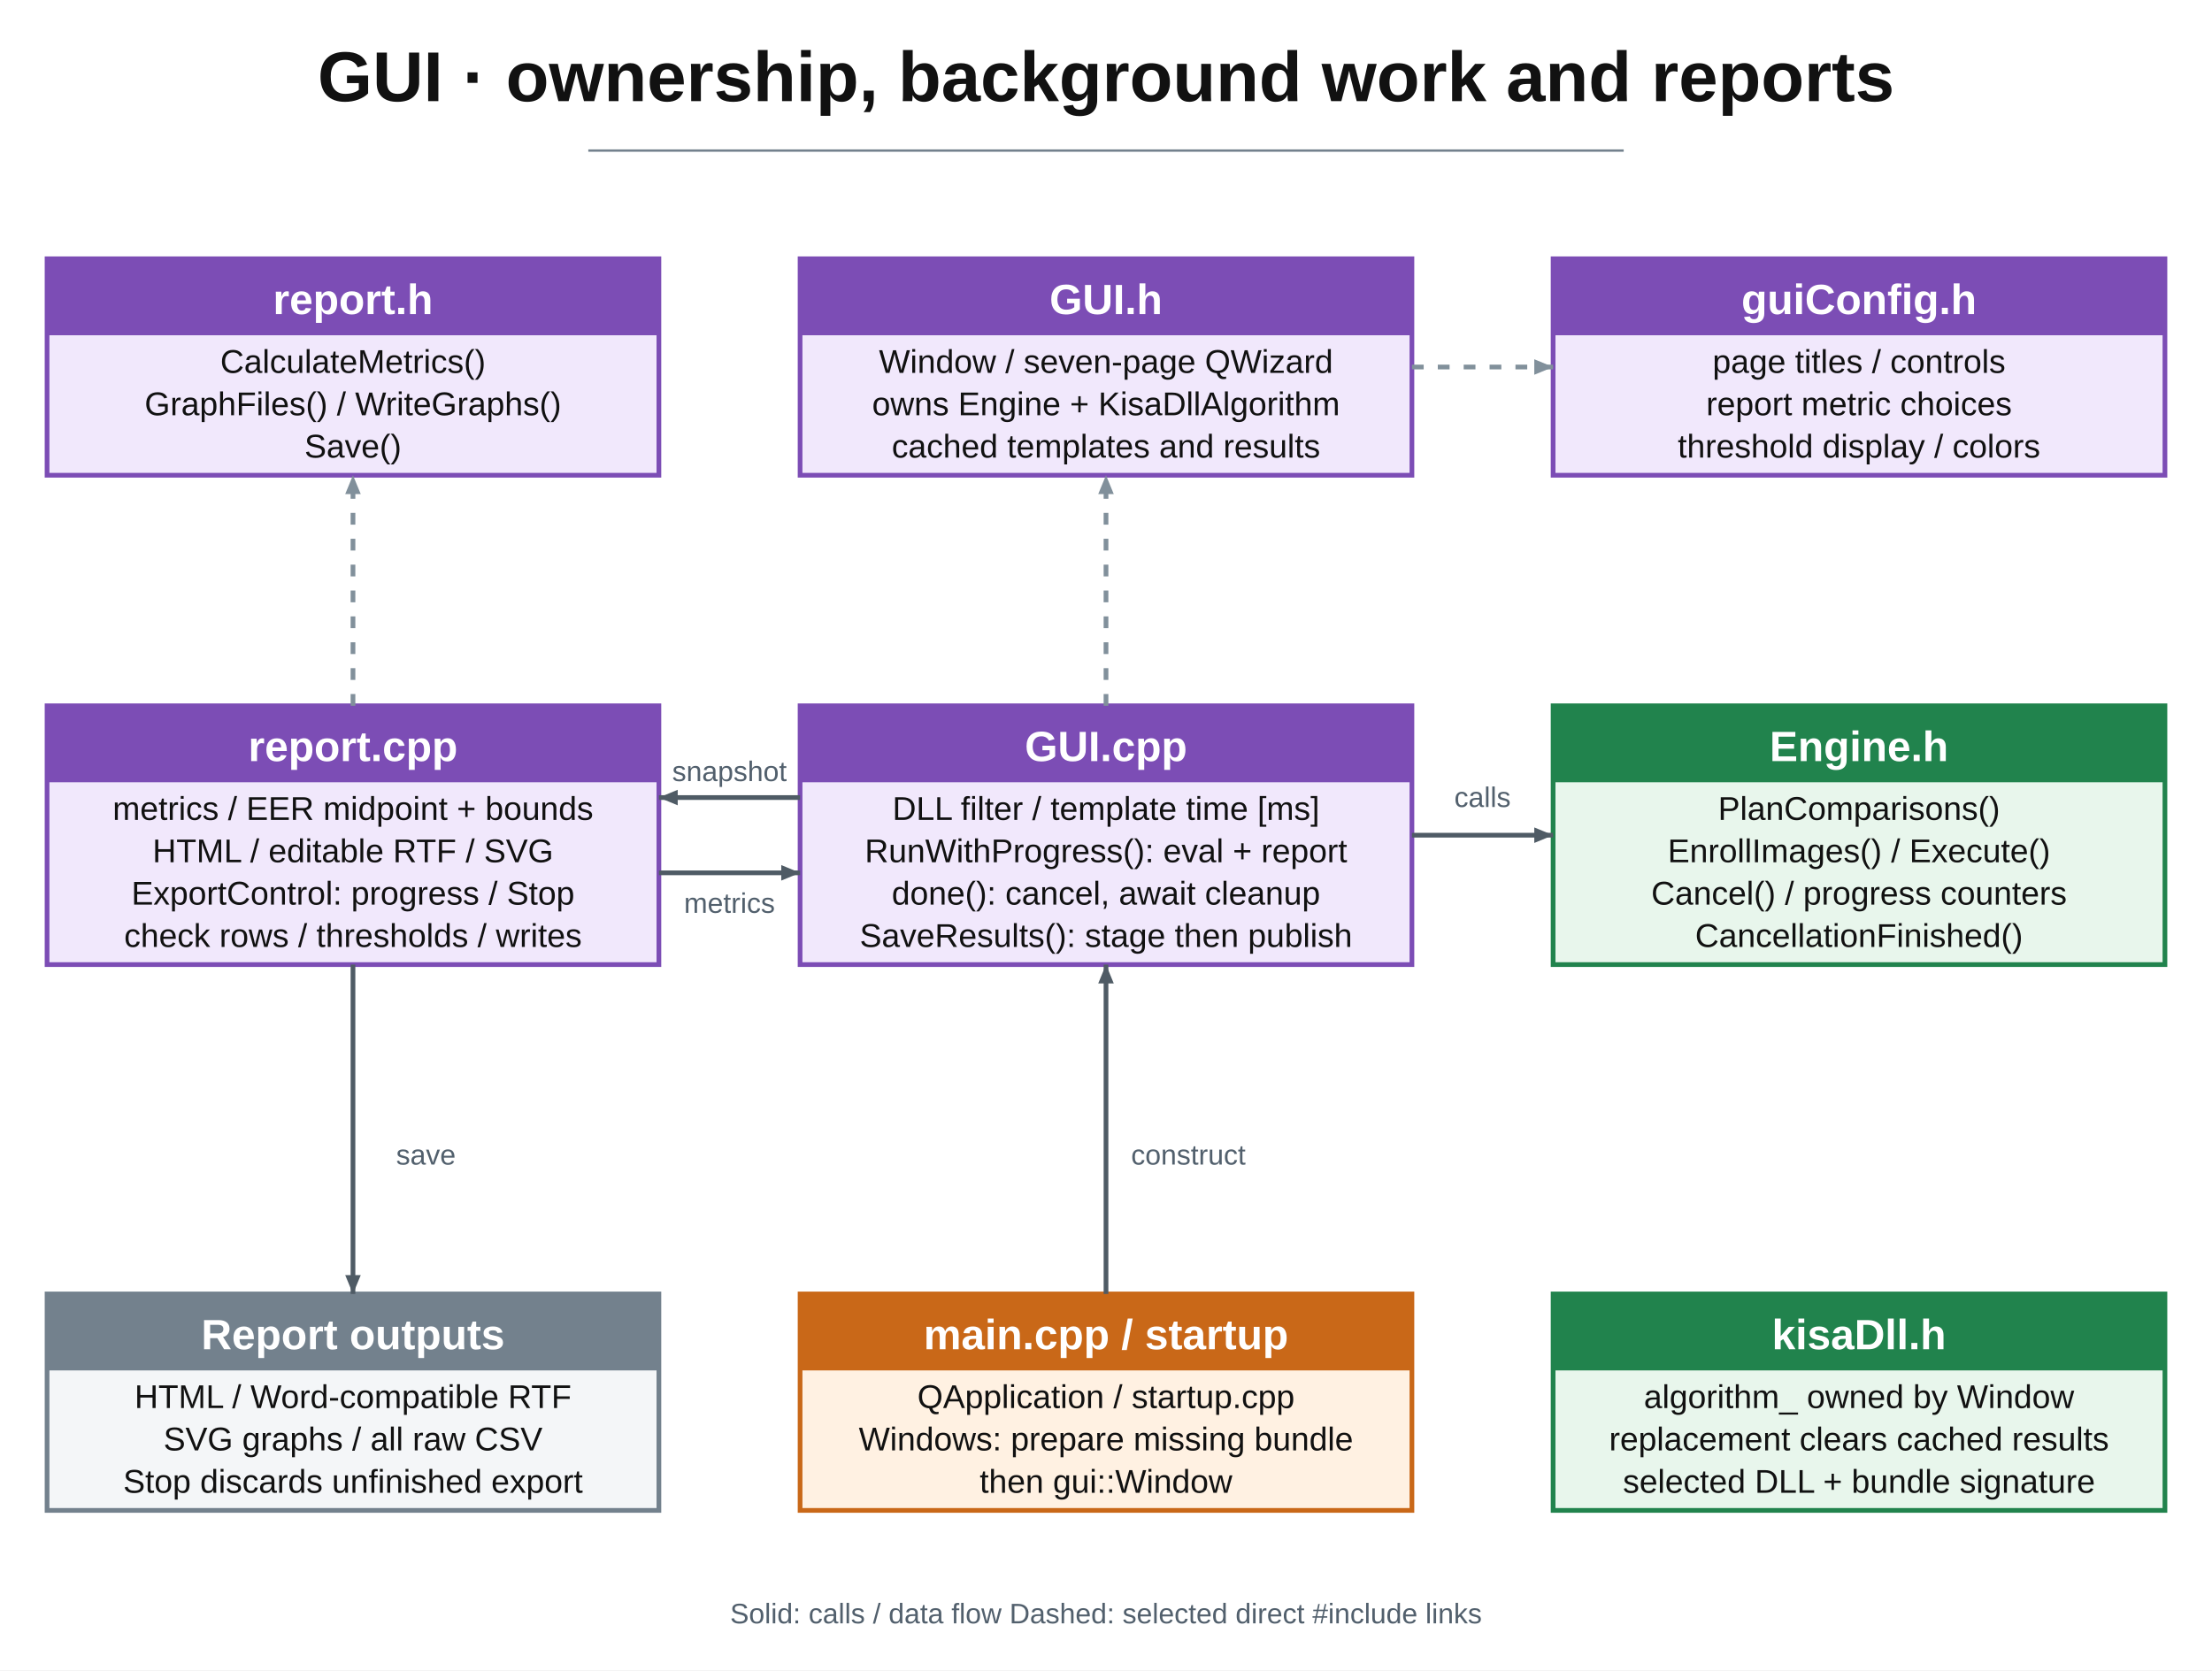
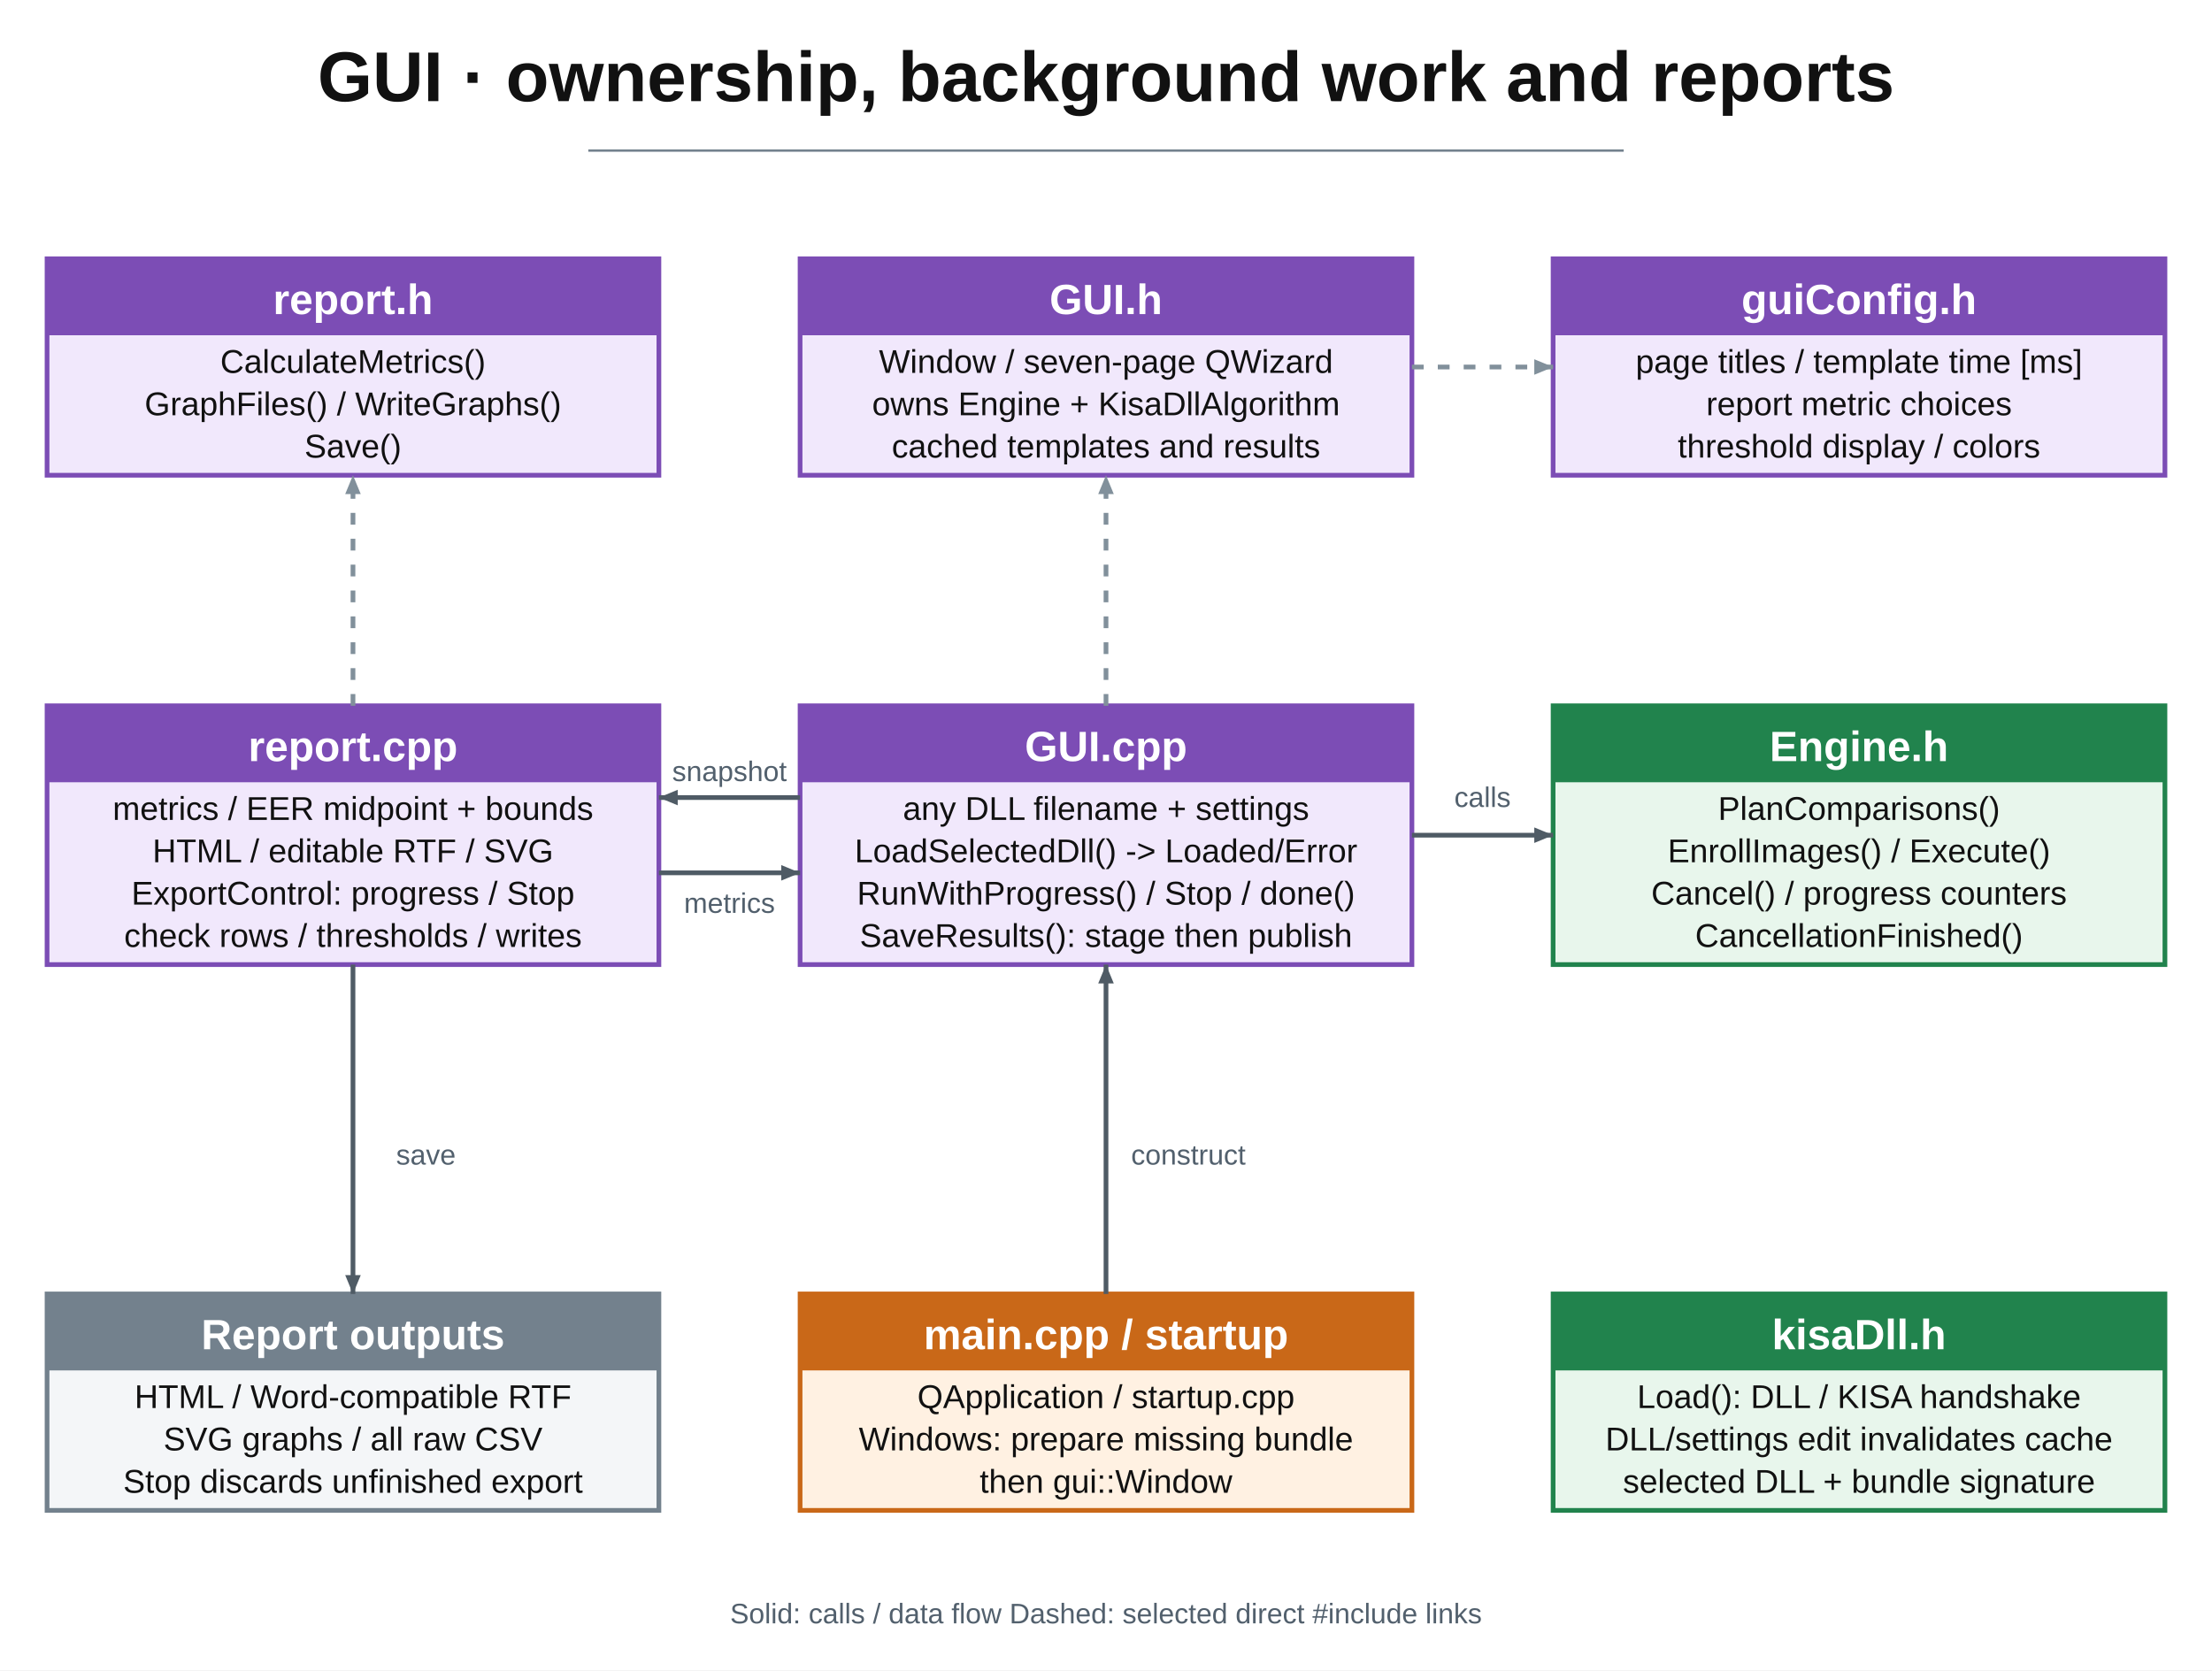
<svg xmlns="http://www.w3.org/2000/svg" width="297mm" height="224.33mm" viewBox="0 0 940 710" role="img">
  <rect width="940" height="710" fill="white" />
  <line x1="250" y1="64" x2="690" y2="64" stroke="#73818d" />
  <g data-node="reporth" data-source="src/GUI/report.h">
    <rect x="20" y="110" width="260" height="92" fill="#f1e8fc" stroke="#7c4db5" stroke-width="2" />
    <rect x="20" y="110" width="260" height="32.5" fill="#7c4db5" />
  </g>
  <g data-node="guih" data-source="src/GUI/GUI.h">
    <rect x="340" y="110" width="260" height="92" fill="#f1e8fc" stroke="#7c4db5" stroke-width="2" />
    <rect x="340" y="110" width="260" height="32.5" fill="#7c4db5" />
  </g>
  <g data-node="config" data-source="src/GUI/guiConfig.h">
    <rect x="660" y="110" width="260" height="92" fill="#f1e8fc" stroke="#7c4db5" stroke-width="2" />
    <rect x="660" y="110" width="260" height="32.5" fill="#7c4db5" />
  </g>
  <g data-node="report" data-source="src/GUI/report.cpp">
    <rect x="20" y="300" width="260" height="110" fill="#f1e8fc" stroke="#7c4db5" stroke-width="2" />
    <rect x="20" y="300" width="260" height="32.5" fill="#7c4db5" />
  </g>
  <g data-node="gui" data-source="src/GUI/GUI.cpp">
    <rect x="340" y="300" width="260" height="110" fill="#f1e8fc" stroke="#7c4db5" stroke-width="2" />
    <rect x="340" y="300" width="260" height="32.5" fill="#7c4db5" />
  </g>
  <g data-node="engine" data-source="src/Engine/Engine.h">
    <rect x="660" y="300" width="260" height="110" fill="#e8f6ec" stroke="#21834d" stroke-width="2" />
    <rect x="660" y="300" width="260" height="32.5" fill="#21834d" />
  </g>
  <g data-node="outputs" data-source="">
    <rect x="20" y="550" width="260" height="92" fill="#f4f6f8" stroke="#73818d" stroke-width="2" />
    <rect x="20" y="550" width="260" height="32.5" fill="#73818d" />
  </g>
  <g data-node="main" data-source="src/main.cpp;src/GUI/startup.cpp;src/GUI/startup.h;tools/setup_windows.ps1">
    <rect x="340" y="550" width="260" height="92" fill="#fff1e2" stroke="#c96818" stroke-width="2" />
    <rect x="340" y="550" width="260" height="32.5" fill="#c96818" />
  </g>
  <g data-node="backend" data-source="src/Engine/kisaDll.h">
    <rect x="660" y="550" width="260" height="92" fill="#e8f6ec" stroke="#21834d" stroke-width="2" />
    <rect x="660" y="550" width="260" height="32.5" fill="#21834d" />
  </g>
  <g data-from="report" data-to="reporth" data-relation="include">
    <polyline points="150.0,300 150.0,202" fill="none" stroke="#81909b" stroke-width="2" stroke-dasharray="5 6" />
    <polygon points="150.0,202 153.3,210.0 146.7,210.0" fill="#81909b" />
  </g>
  <g data-from="gui" data-to="guih" data-relation="include">
    <polyline points="470.0,300 470.0,202" fill="none" stroke="#81909b" stroke-width="2" stroke-dasharray="5 6" />
    <polygon points="470.0,202 473.3,210.0 466.7,210.0" fill="#81909b" />
  </g>
  <g data-from="guih" data-to="config" data-relation="include">
    <polyline points="600,156.0 660,156.0" fill="none" stroke="#81909b" stroke-width="2" stroke-dasharray="5 6" />
    <polygon points="660,156.0 652.0,159.3 652.0,152.7" fill="#81909b" />
  </g>
  <g data-from="gui" data-to="report" data-relation="flow">
    <polyline points="340,339.0 280,339.0" fill="none" stroke="#4f5b65" stroke-width="2" />
    <polygon points="280,339.0 288.0,335.7 288.0,342.3" fill="#4f5b65" />
  </g>
  <g data-from="report" data-to="gui" data-relation="flow">
    <polyline points="280,371.0 340,371.0" fill="none" stroke="#4f5b65" stroke-width="2" />
    <polygon points="340,371.0 332.0,374.3 332.0,367.7" fill="#4f5b65" />
  </g>
  <g data-from="gui" data-to="engine" data-relation="flow">
    <polyline points="600,355.0 660,355.0" fill="none" stroke="#4f5b65" stroke-width="2" />
    <polygon points="660,355.0 652.0,358.3 652.0,351.7" fill="#4f5b65" />
  </g>
  <g data-from="report" data-to="outputs" data-relation="flow">
    <polyline points="150.0,410 150.0,550" fill="none" stroke="#4f5b65" stroke-width="2" />
    <polygon points="150.0,550 146.7,542.0 153.3,542.0" fill="#4f5b65" />
  </g>
  <g data-from="main" data-to="gui" data-relation="flow">
    <polyline points="470.0,550 470.0,410" fill="none" stroke="#4f5b65" stroke-width="2" />
    <polygon points="470.0,410 473.3,418.0 466.7,418.0" fill="#4f5b65" />
  </g>
  <text x="470" y="43" font-family="Arial" font-size="30" font-weight="700" text-anchor="middle" fill="#111111">GUI · ownership, background work and reports</text>
  <text x="150.0" y="133.5" font-family="Arial" font-size="18" font-weight="700" text-anchor="middle" fill="#ffffff">report.h</text>
  <text x="150.0" y="158.5" font-family="Arial" font-size="14" font-weight="400" text-anchor="middle" fill="#111111">CalculateMetrics()</text>
  <text x="150.0" y="176.5" font-family="Arial" font-size="14" font-weight="400" text-anchor="middle" fill="#111111">GraphFiles() / WriteGraphs()</text>
  <text x="150.0" y="194.5" font-family="Arial" font-size="14" font-weight="400" text-anchor="middle" fill="#111111">Save()</text>
  <text x="470.0" y="133.5" font-family="Arial" font-size="18" font-weight="700" text-anchor="middle" fill="#ffffff">GUI.h</text>
  <text x="470.0" y="158.5" font-family="Arial" font-size="14" font-weight="400" text-anchor="middle" fill="#111111">Window / seven-page QWizard</text>
  <text x="470.0" y="176.5" font-family="Arial" font-size="14" font-weight="400" text-anchor="middle" fill="#111111">owns Engine + KisaDllAlgorithm</text>
  <text x="470.0" y="194.5" font-family="Arial" font-size="14" font-weight="400" text-anchor="middle" fill="#111111">cached templates and results</text>
  <text x="790.0" y="133.5" font-family="Arial" font-size="18" font-weight="700" text-anchor="middle" fill="#ffffff">guiConfig.h</text>
-   <text x="790.0" y="158.5" font-family="Arial" font-size="14" font-weight="400" text-anchor="middle" fill="#111111">page titles / controls</text>
+   <text x="790.0" y="158.5" font-family="Arial" font-size="14" font-weight="400" text-anchor="middle" fill="#111111">page titles / template time [ms]</text>
  <text x="790.0" y="176.5" font-family="Arial" font-size="14" font-weight="400" text-anchor="middle" fill="#111111">report metric choices</text>
  <text x="790.0" y="194.5" font-family="Arial" font-size="14" font-weight="400" text-anchor="middle" fill="#111111">threshold display / colors</text>
  <text x="150.0" y="323.5" font-family="Arial" font-size="18" font-weight="700" text-anchor="middle" fill="#ffffff">report.cpp</text>
  <text x="150.0" y="348.5" font-family="Arial" font-size="14" font-weight="400" text-anchor="middle" fill="#111111">metrics / EER midpoint + bounds</text>
  <text x="150.0" y="366.5" font-family="Arial" font-size="14" font-weight="400" text-anchor="middle" fill="#111111">HTML / editable RTF / SVG</text>
  <text x="150.0" y="384.5" font-family="Arial" font-size="14" font-weight="400" text-anchor="middle" fill="#111111">ExportControl: progress / Stop</text>
  <text x="150.0" y="402.5" font-family="Arial" font-size="14" font-weight="400" text-anchor="middle" fill="#111111">check rows / thresholds / writes</text>
  <text x="470.0" y="323.5" font-family="Arial" font-size="18" font-weight="700" text-anchor="middle" fill="#ffffff">GUI.cpp</text>
-   <text x="470.0" y="348.5" font-family="Arial" font-size="14" font-weight="400" text-anchor="middle" fill="#111111">DLL filter / template time [ms]</text>
-   <text x="470.0" y="366.5" font-family="Arial" font-size="14" font-weight="400" text-anchor="middle" fill="#111111">RunWithProgress(): eval + report</text>
-   <text x="470.0" y="384.5" font-family="Arial" font-size="14" font-weight="400" text-anchor="middle" fill="#111111">done(): cancel, await cleanup</text>
+   <text x="470.0" y="348.5" font-family="Arial" font-size="14" font-weight="400" text-anchor="middle" fill="#111111">any DLL filename + settings</text>
+   <text x="470.0" y="366.5" font-family="Arial" font-size="14" font-weight="400" text-anchor="middle" fill="#111111">LoadSelectedDll() -&gt; Loaded/Error</text>
+   <text x="470.0" y="384.5" font-family="Arial" font-size="14" font-weight="400" text-anchor="middle" fill="#111111">RunWithProgress() / Stop / done()</text>
  <text x="470.0" y="402.5" font-family="Arial" font-size="14" font-weight="400" text-anchor="middle" fill="#111111">SaveResults(): stage then publish</text>
  <text x="790.0" y="323.5" font-family="Arial" font-size="18" font-weight="700" text-anchor="middle" fill="#ffffff">Engine.h</text>
  <text x="790.0" y="348.5" font-family="Arial" font-size="14" font-weight="400" text-anchor="middle" fill="#111111">PlanComparisons()</text>
  <text x="790.0" y="366.5" font-family="Arial" font-size="14" font-weight="400" text-anchor="middle" fill="#111111">EnrollImages() / Execute()</text>
  <text x="790.0" y="384.5" font-family="Arial" font-size="14" font-weight="400" text-anchor="middle" fill="#111111">Cancel() / progress counters</text>
  <text x="790.0" y="402.5" font-family="Arial" font-size="14" font-weight="400" text-anchor="middle" fill="#111111">CancellationFinished()</text>
  <text x="150.0" y="573.5" font-family="Arial" font-size="18" font-weight="700" text-anchor="middle" fill="#ffffff">Report outputs</text>
  <text x="150.0" y="598.5" font-family="Arial" font-size="14" font-weight="400" text-anchor="middle" fill="#111111">HTML / Word-compatible RTF</text>
  <text x="150.0" y="616.5" font-family="Arial" font-size="14" font-weight="400" text-anchor="middle" fill="#111111">SVG graphs / all raw CSV</text>
  <text x="150.0" y="634.5" font-family="Arial" font-size="14" font-weight="400" text-anchor="middle" fill="#111111">Stop discards unfinished export</text>
  <text x="470.0" y="573.5" font-family="Arial" font-size="18" font-weight="700" text-anchor="middle" fill="#ffffff">main.cpp / startup</text>
  <text x="470.0" y="598.5" font-family="Arial" font-size="14" font-weight="400" text-anchor="middle" fill="#111111">QApplication / startup.cpp</text>
  <text x="470.0" y="616.5" font-family="Arial" font-size="14" font-weight="400" text-anchor="middle" fill="#111111">Windows: prepare missing bundle</text>
  <text x="470.0" y="634.5" font-family="Arial" font-size="14" font-weight="400" text-anchor="middle" fill="#111111">then gui::Window</text>
  <text x="790.0" y="573.5" font-family="Arial" font-size="18" font-weight="700" text-anchor="middle" fill="#ffffff">kisaDll.h</text>
-   <text x="790.0" y="598.5" font-family="Arial" font-size="14" font-weight="400" text-anchor="middle" fill="#111111">algorithm_ owned by Window</text>
-   <text x="790.0" y="616.5" font-family="Arial" font-size="14" font-weight="400" text-anchor="middle" fill="#111111">replacement clears cached results</text>
+   <text x="790.0" y="598.5" font-family="Arial" font-size="14" font-weight="400" text-anchor="middle" fill="#111111">Load(): DLL / KISA handshake</text>
+   <text x="790.0" y="616.5" font-family="Arial" font-size="14" font-weight="400" text-anchor="middle" fill="#111111">DLL/settings edit invalidates cache</text>
  <text x="790.0" y="634.5" font-family="Arial" font-size="14" font-weight="400" text-anchor="middle" fill="#111111">selected DLL + bundle signature</text>
  <text x="310" y="332" font-family="Arial" font-size="12" font-weight="400" text-anchor="middle" fill="#52606d">snapshot</text>
  <text x="310" y="388" font-family="Arial" font-size="12" font-weight="400" text-anchor="middle" fill="#52606d">metrics</text>
  <text x="630" y="343" font-family="Arial" font-size="12" font-weight="400" text-anchor="middle" fill="#52606d">calls</text>
  <text x="181" y="495" font-family="Arial" font-size="12" font-weight="400" text-anchor="middle" fill="#52606d">save</text>
  <text x="505" y="495" font-family="Arial" font-size="12" font-weight="400" text-anchor="middle" fill="#52606d">construct</text>
  <text x="470" y="690" font-family="Arial" font-size="12" font-weight="400" text-anchor="middle" fill="#52606d">Solid: calls / data flow     Dashed: selected direct #include links</text>
</svg>
